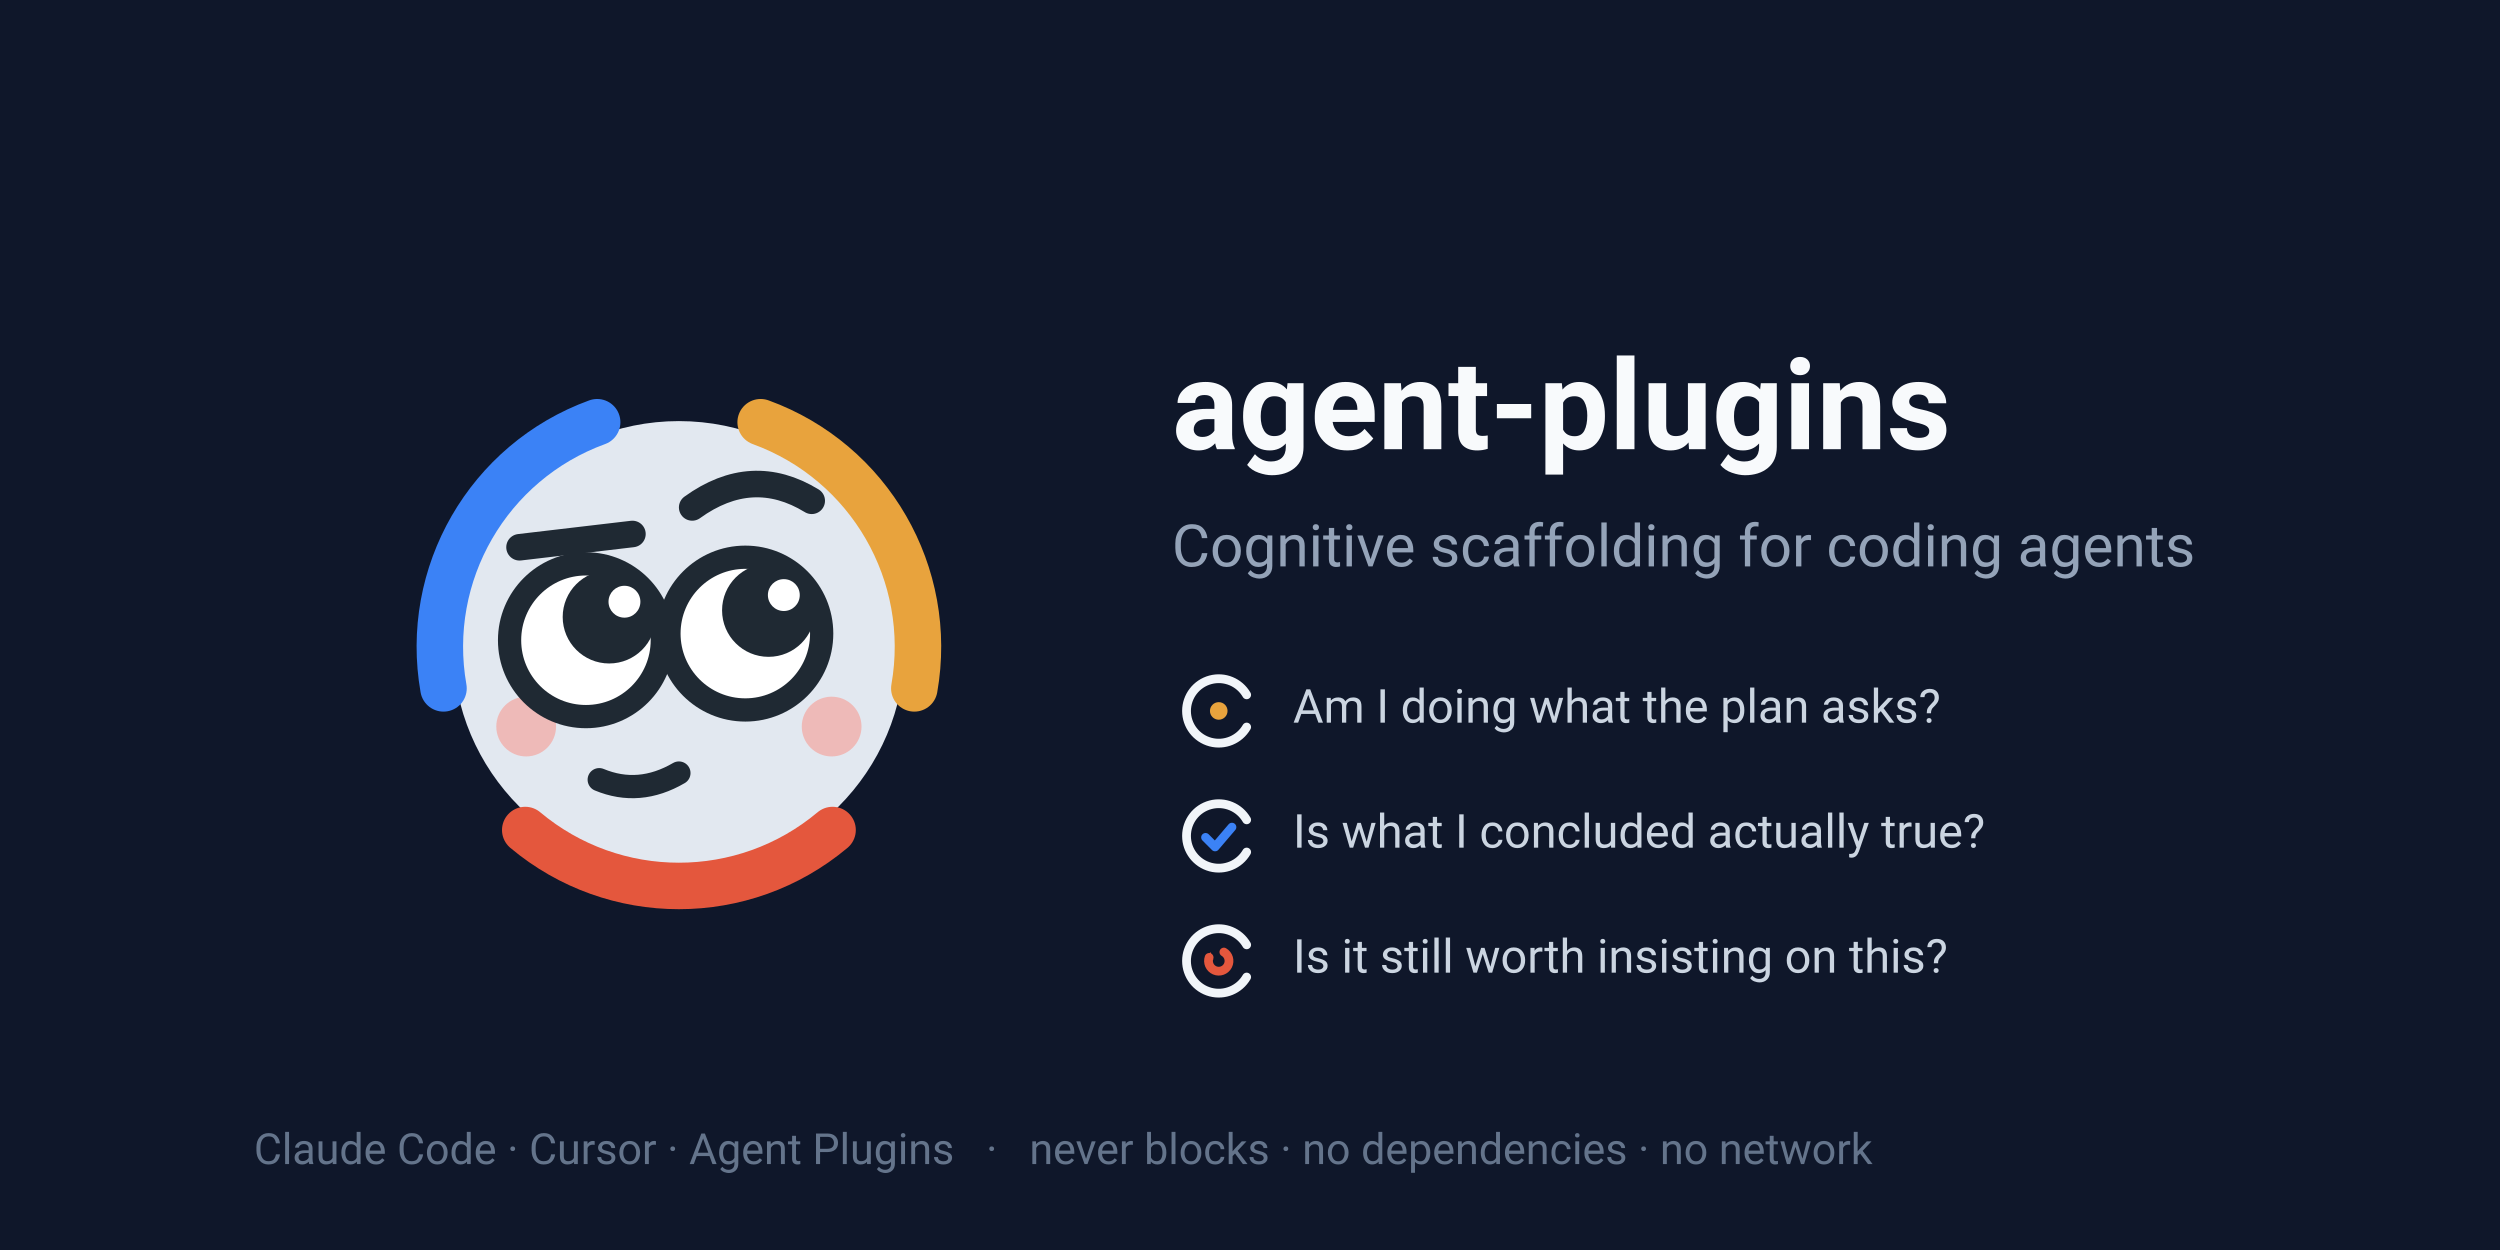
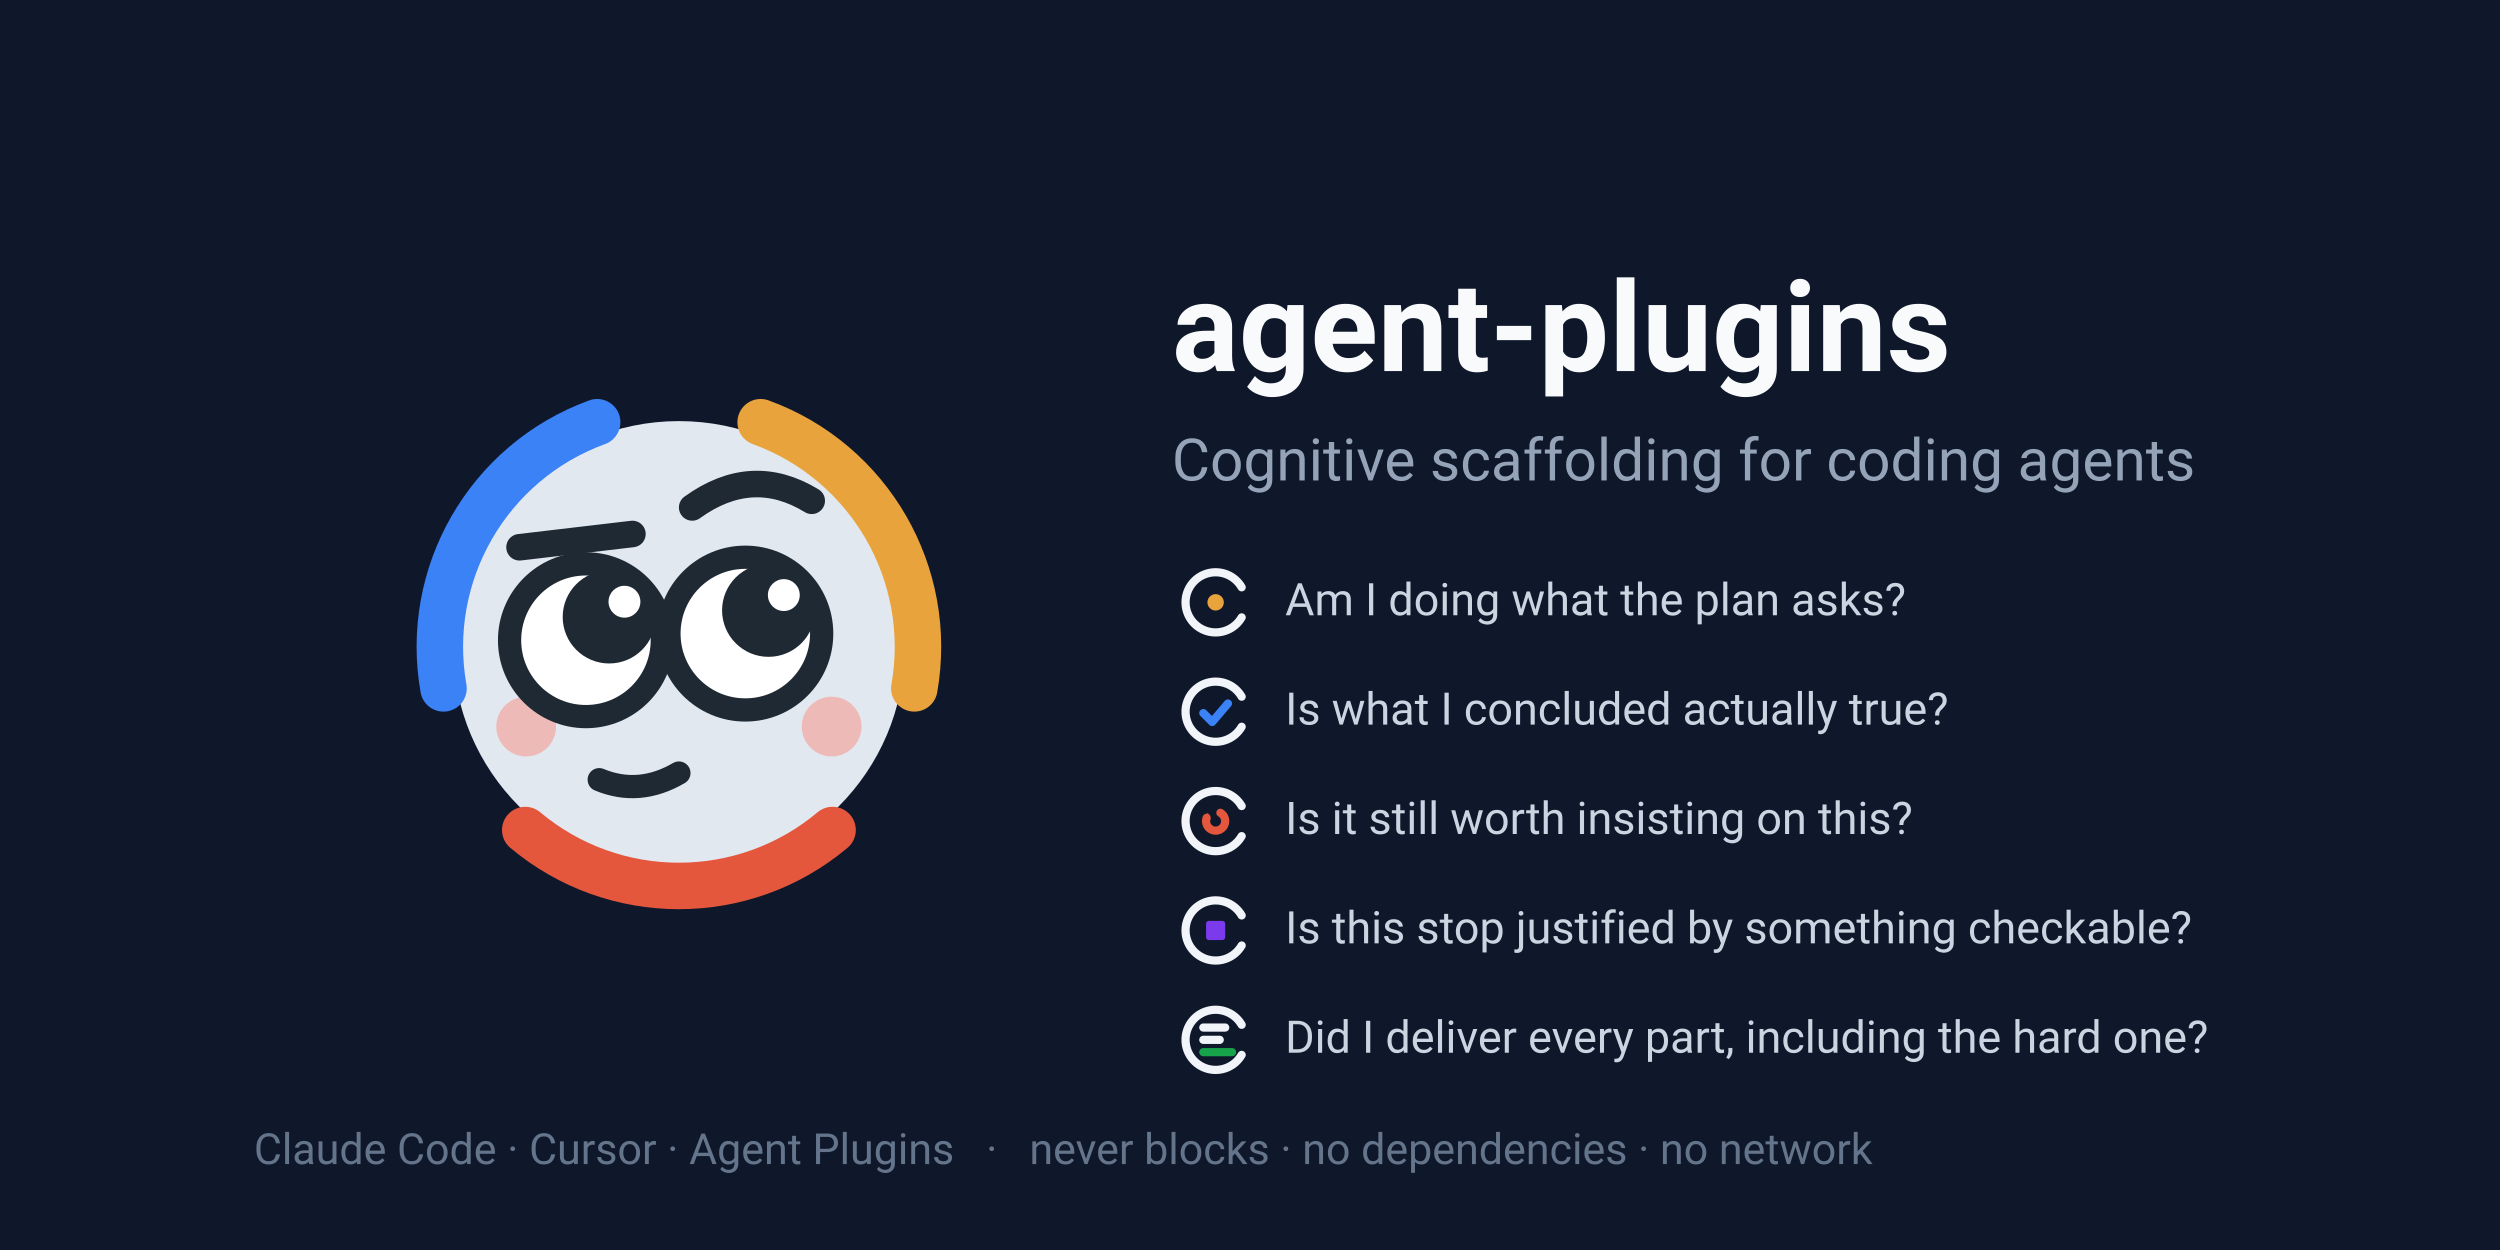
<svg xmlns="http://www.w3.org/2000/svg" viewBox="0 0 1280 640" width="1280" height="640" font-family="Segoe UI, system-ui, -apple-system, Roboto, Helvetica, Arial, sans-serif">
  <rect width="1280" height="640" fill="#0F172A" />
  <g transform="translate(130,100) scale(3.4)" fill="none" stroke-linecap="round" stroke-linejoin="round">
    <circle cx="64" cy="68" r="34" fill="#E2E8F0" />
    <g stroke-width="7">
      <path d="M76.31 34.17 A36 36 0 0 1 99.45 74.25" stroke="#E8A33D" />
      <path d="M87.14 95.58 A36 36 0 0 1 40.86 95.58" stroke="#E4573D" />
      <path d="M28.55 74.25 A36 36 0 0 1 51.69 34.17" stroke="#3B82F6" />
    </g>
    <circle cx="41" cy="80" r="4.5" fill="#F4A6A0" opacity=".7" />
    <circle cx="87" cy="80" r="4.5" fill="#F4A6A0" opacity=".7" />
    <path d="M40 53 L57 51" stroke="#1F2933" stroke-width="4" />
    <path d="M66 47 Q75 40.5 84 46" stroke="#1F2933" stroke-width="4" />
    <circle cx="50" cy="67" r="11.5" fill="#FFFFFF" stroke="#1F2933" stroke-width="3.5" />
    <circle cx="74" cy="66" r="11.5" fill="#FFFFFF" stroke="#1F2933" stroke-width="3.5" />
    <circle cx="53.5" cy="63.5" r="7" fill="#1F2933" />
    <circle cx="77.5" cy="62.5" r="7" fill="#1F2933" />
    <circle cx="55.8" cy="61.2" r="2.4" fill="#FFFFFF" />
    <circle cx="79.8" cy="60.2" r="2.4" fill="#FFFFFF" />
    <path d="M52 88 Q58 90.5 64 87" stroke="#1F2933" stroke-width="3.5" />
  </g>
-   <text x="600" y="230" fill="#F8FAFC" font-size="64" font-weight="700">agent-plugins</text>
-   <text x="600" y="290" fill="#94A3B8" font-size="30">Cognitive scaffolding for coding agents</text>
-   <g transform="translate(600,340)" font-size="24" fill="#CBD5E1">
+   <text x="600" y="190" fill="#F8FAFC" font-size="64" font-weight="700">agent-plugins</text>
+   <text x="600" y="246" fill="#94A3B8" font-size="30">Cognitive scaffolding for coding agents</text>
+   <g transform="translate(600,286)" font-size="23" fill="#CBD5E1">
    <g>
-       <g transform="scale(.75)" fill="none" stroke-linecap="round" stroke-width="6">
+       <g transform="scale(.7)" fill="none" stroke-linecap="round" stroke-width="6">
        <path d="M51.05 43 A22 22 0 1 1 51.05 21" stroke="#F1F5F9" />
        <circle cx="32" cy="32" r="6" fill="#E8A33D" stroke="none" />
      </g>
-       <text x="62" y="30">Am I doing what the plan asks?</text>
+       <text x="58" y="29">Am I doing what the plan asks?</text>
    </g>
-     <g transform="translate(0,64)">
-       <g transform="scale(.75)" fill="none" stroke-linecap="round" stroke-linejoin="round" stroke-width="6">
+     <g transform="translate(0,56)">
+       <g transform="scale(.7)" fill="none" stroke-linecap="round" stroke-linejoin="round" stroke-width="6">
        <path d="M51.05 43 A22 22 0 1 1 51.05 21" stroke="#F1F5F9" />
        <path d="M23 33 L29.5 39.5 L41 26" stroke="#3B82F6" />
      </g>
-       <text x="62" y="30">Is what I concluded actually true?</text>
+       <text x="58" y="29">Is what I concluded actually true?</text>
    </g>
-     <g transform="translate(0,128)">
-       <g transform="scale(.75)" fill="none" stroke-linecap="round" stroke-linejoin="round" stroke-width="6">
+     <g transform="translate(0,112)">
+       <g transform="scale(.7)" fill="none" stroke-linecap="round" stroke-linejoin="round" stroke-width="6">
        <path d="M51.05 43 A22 22 0 1 1 51.05 21" stroke="#F1F5F9" />
        <path d="M35.5 25.94 A7 7 0 1 1 25.42 29.61" stroke="#E4573D" />
        <polygon points="26.4,26.0 28.3,31.1 22.9,29.2" fill="#E4573D" stroke="none" />
      </g>
-       <text x="62" y="30">Is it still worth insisting on this?</text>
+       <text x="58" y="29">Is it still worth insisting on this?</text>
+     </g>
+     <g transform="translate(0,168)">
+       <g transform="scale(.7)" fill="none" stroke-linecap="round" stroke-width="6">
+         <path d="M51.05 43 A22 22 0 1 1 51.05 21" stroke="#F1F5F9" />
+         <rect x="25" y="25" width="14" height="14" rx="2" fill="#7C3AED" stroke="none" />
+       </g>
+       <text x="58" y="29">Is this stop justified by something checkable?</text>
+     </g>
+     <g transform="translate(0,224)">
+       <g transform="scale(.7)" fill="none" stroke-linecap="round" stroke-width="6">
+         <path d="M51.05 43 A22 22 0 1 1 51.05 21" stroke="#F1F5F9" />
+         <path d="M23 23 H39" stroke="#F1F5F9" />
+         <path d="M23 32 H35" stroke="#F1F5F9" />
+         <path d="M23 41 H44" stroke="#16A34A" />
+       </g>
+       <text x="58" y="29">Did I deliver every part, including the hard one?</text>
    </g>
  </g>
  <text x="130" y="596" fill="#64748B" font-size="22">Claude Code · Cursor · Agent Plugins   ·   never blocks · no dependencies · no network</text>
</svg>
